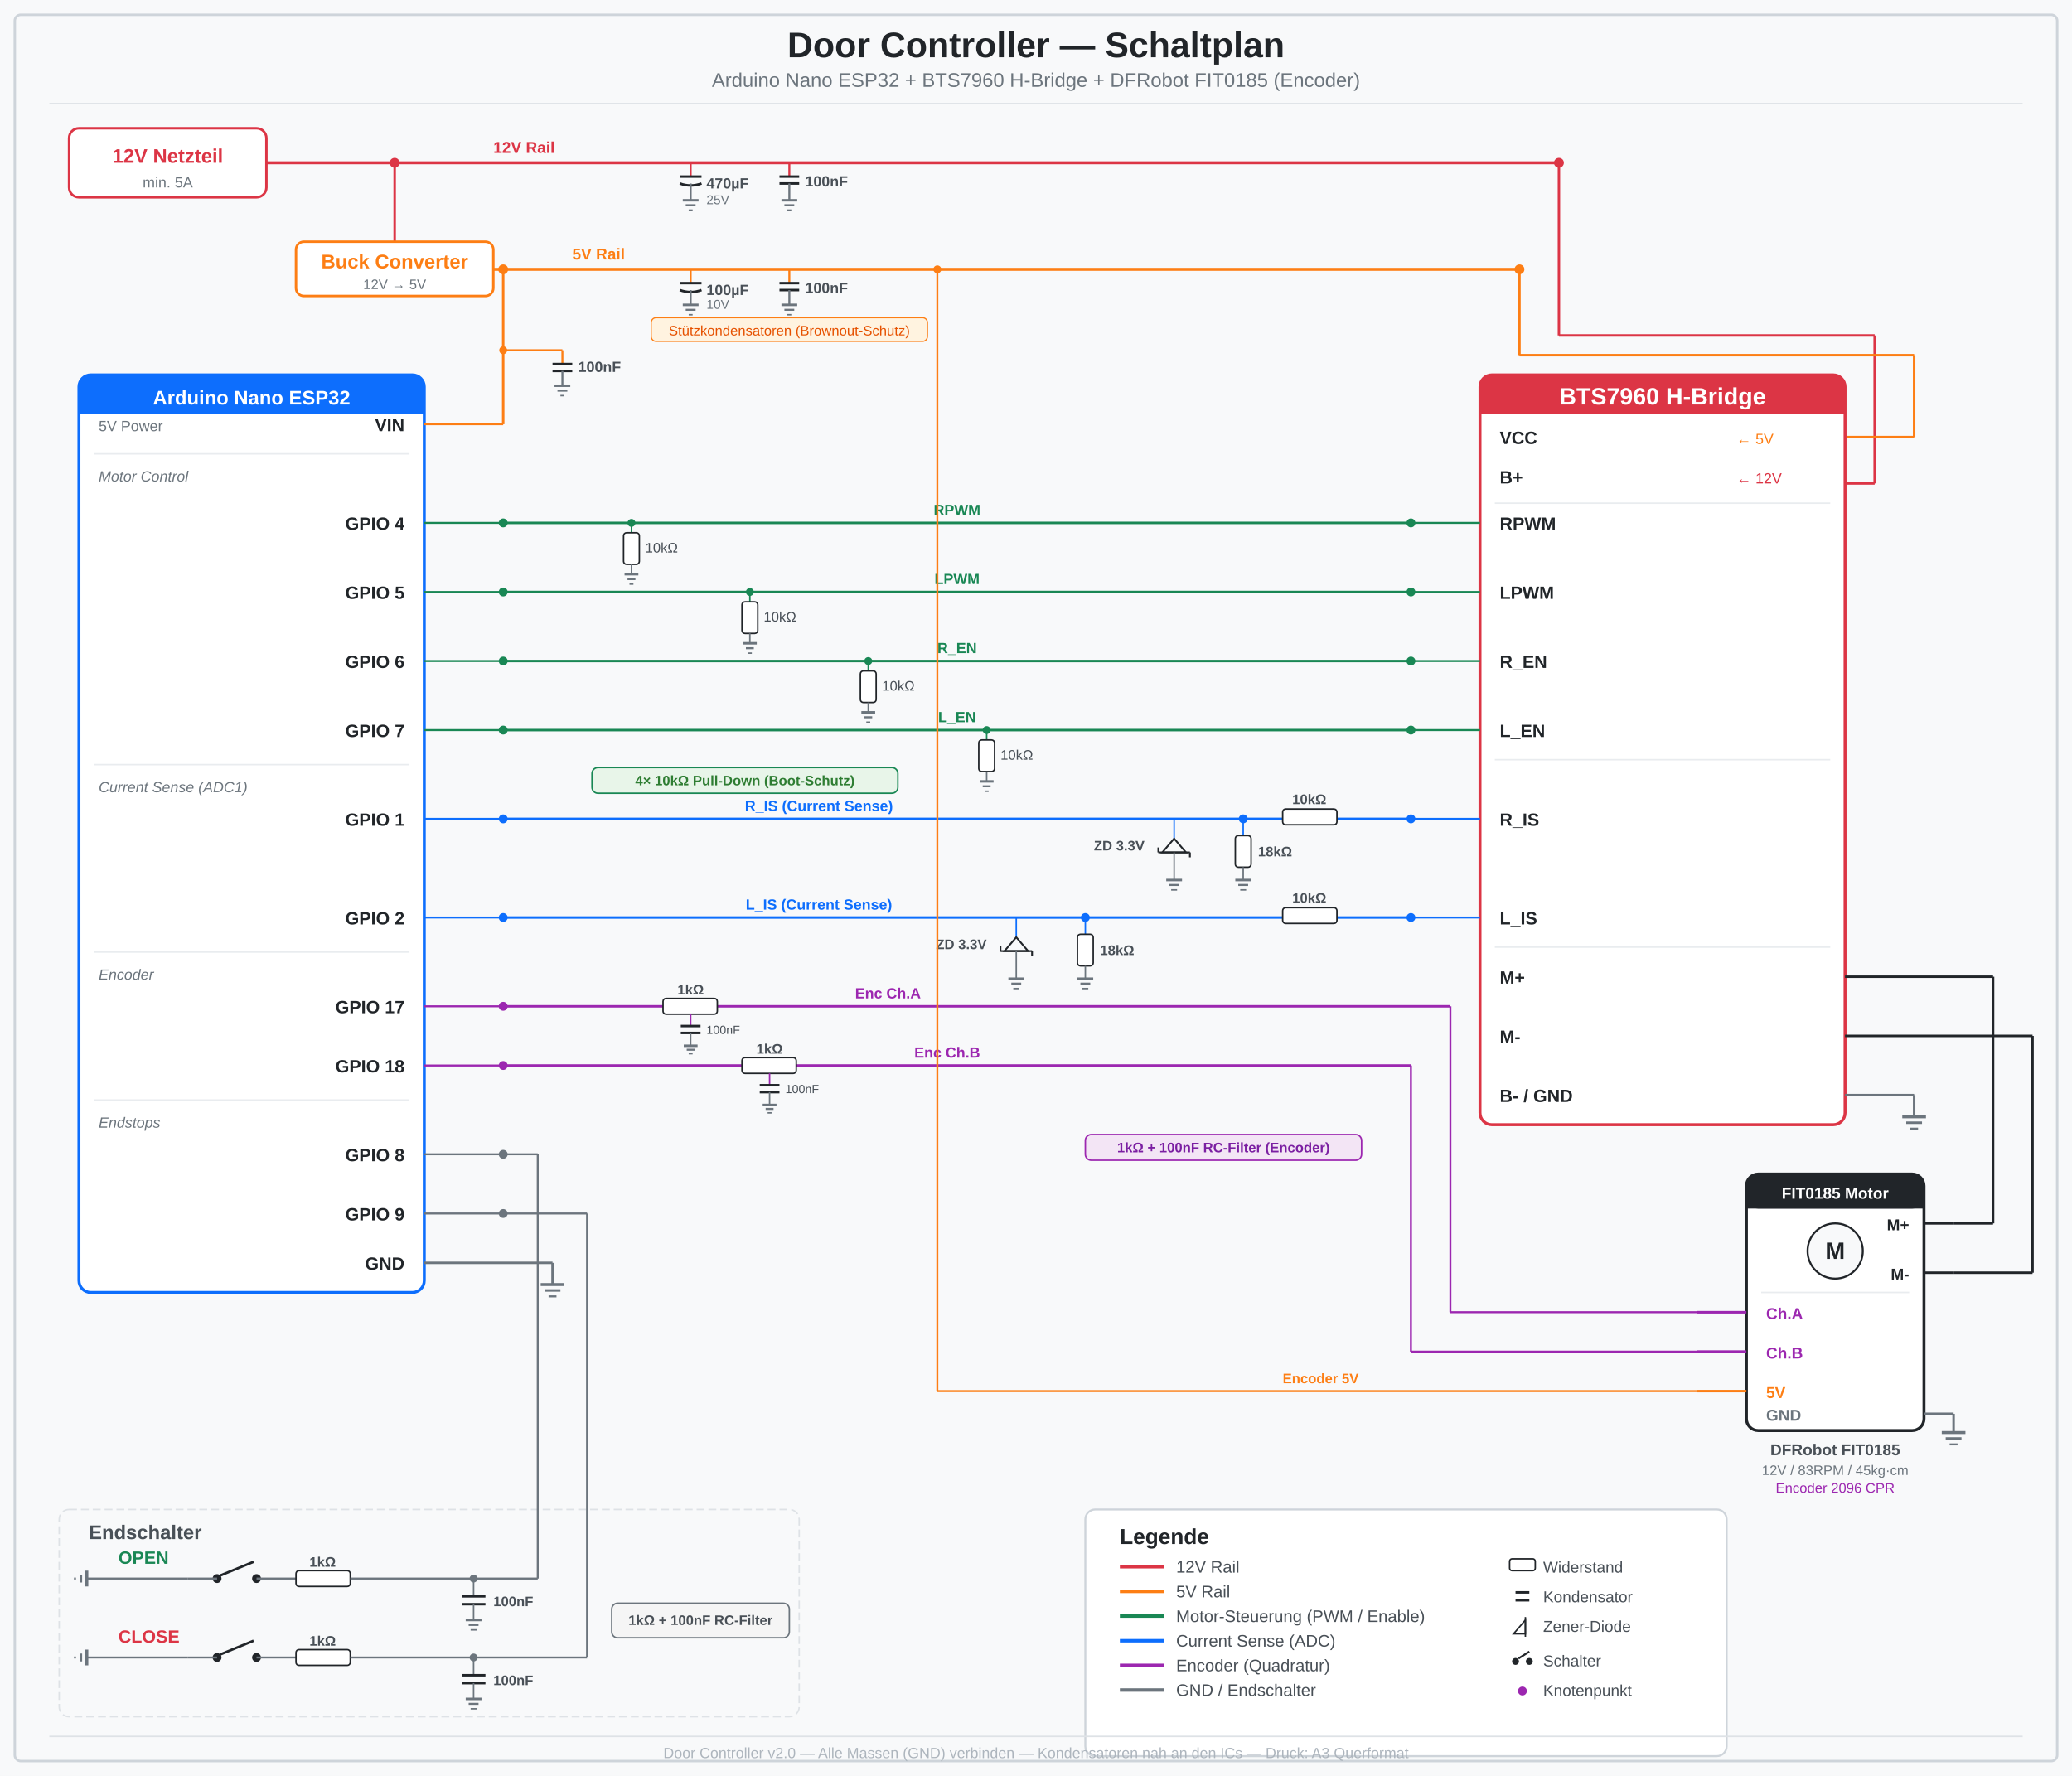
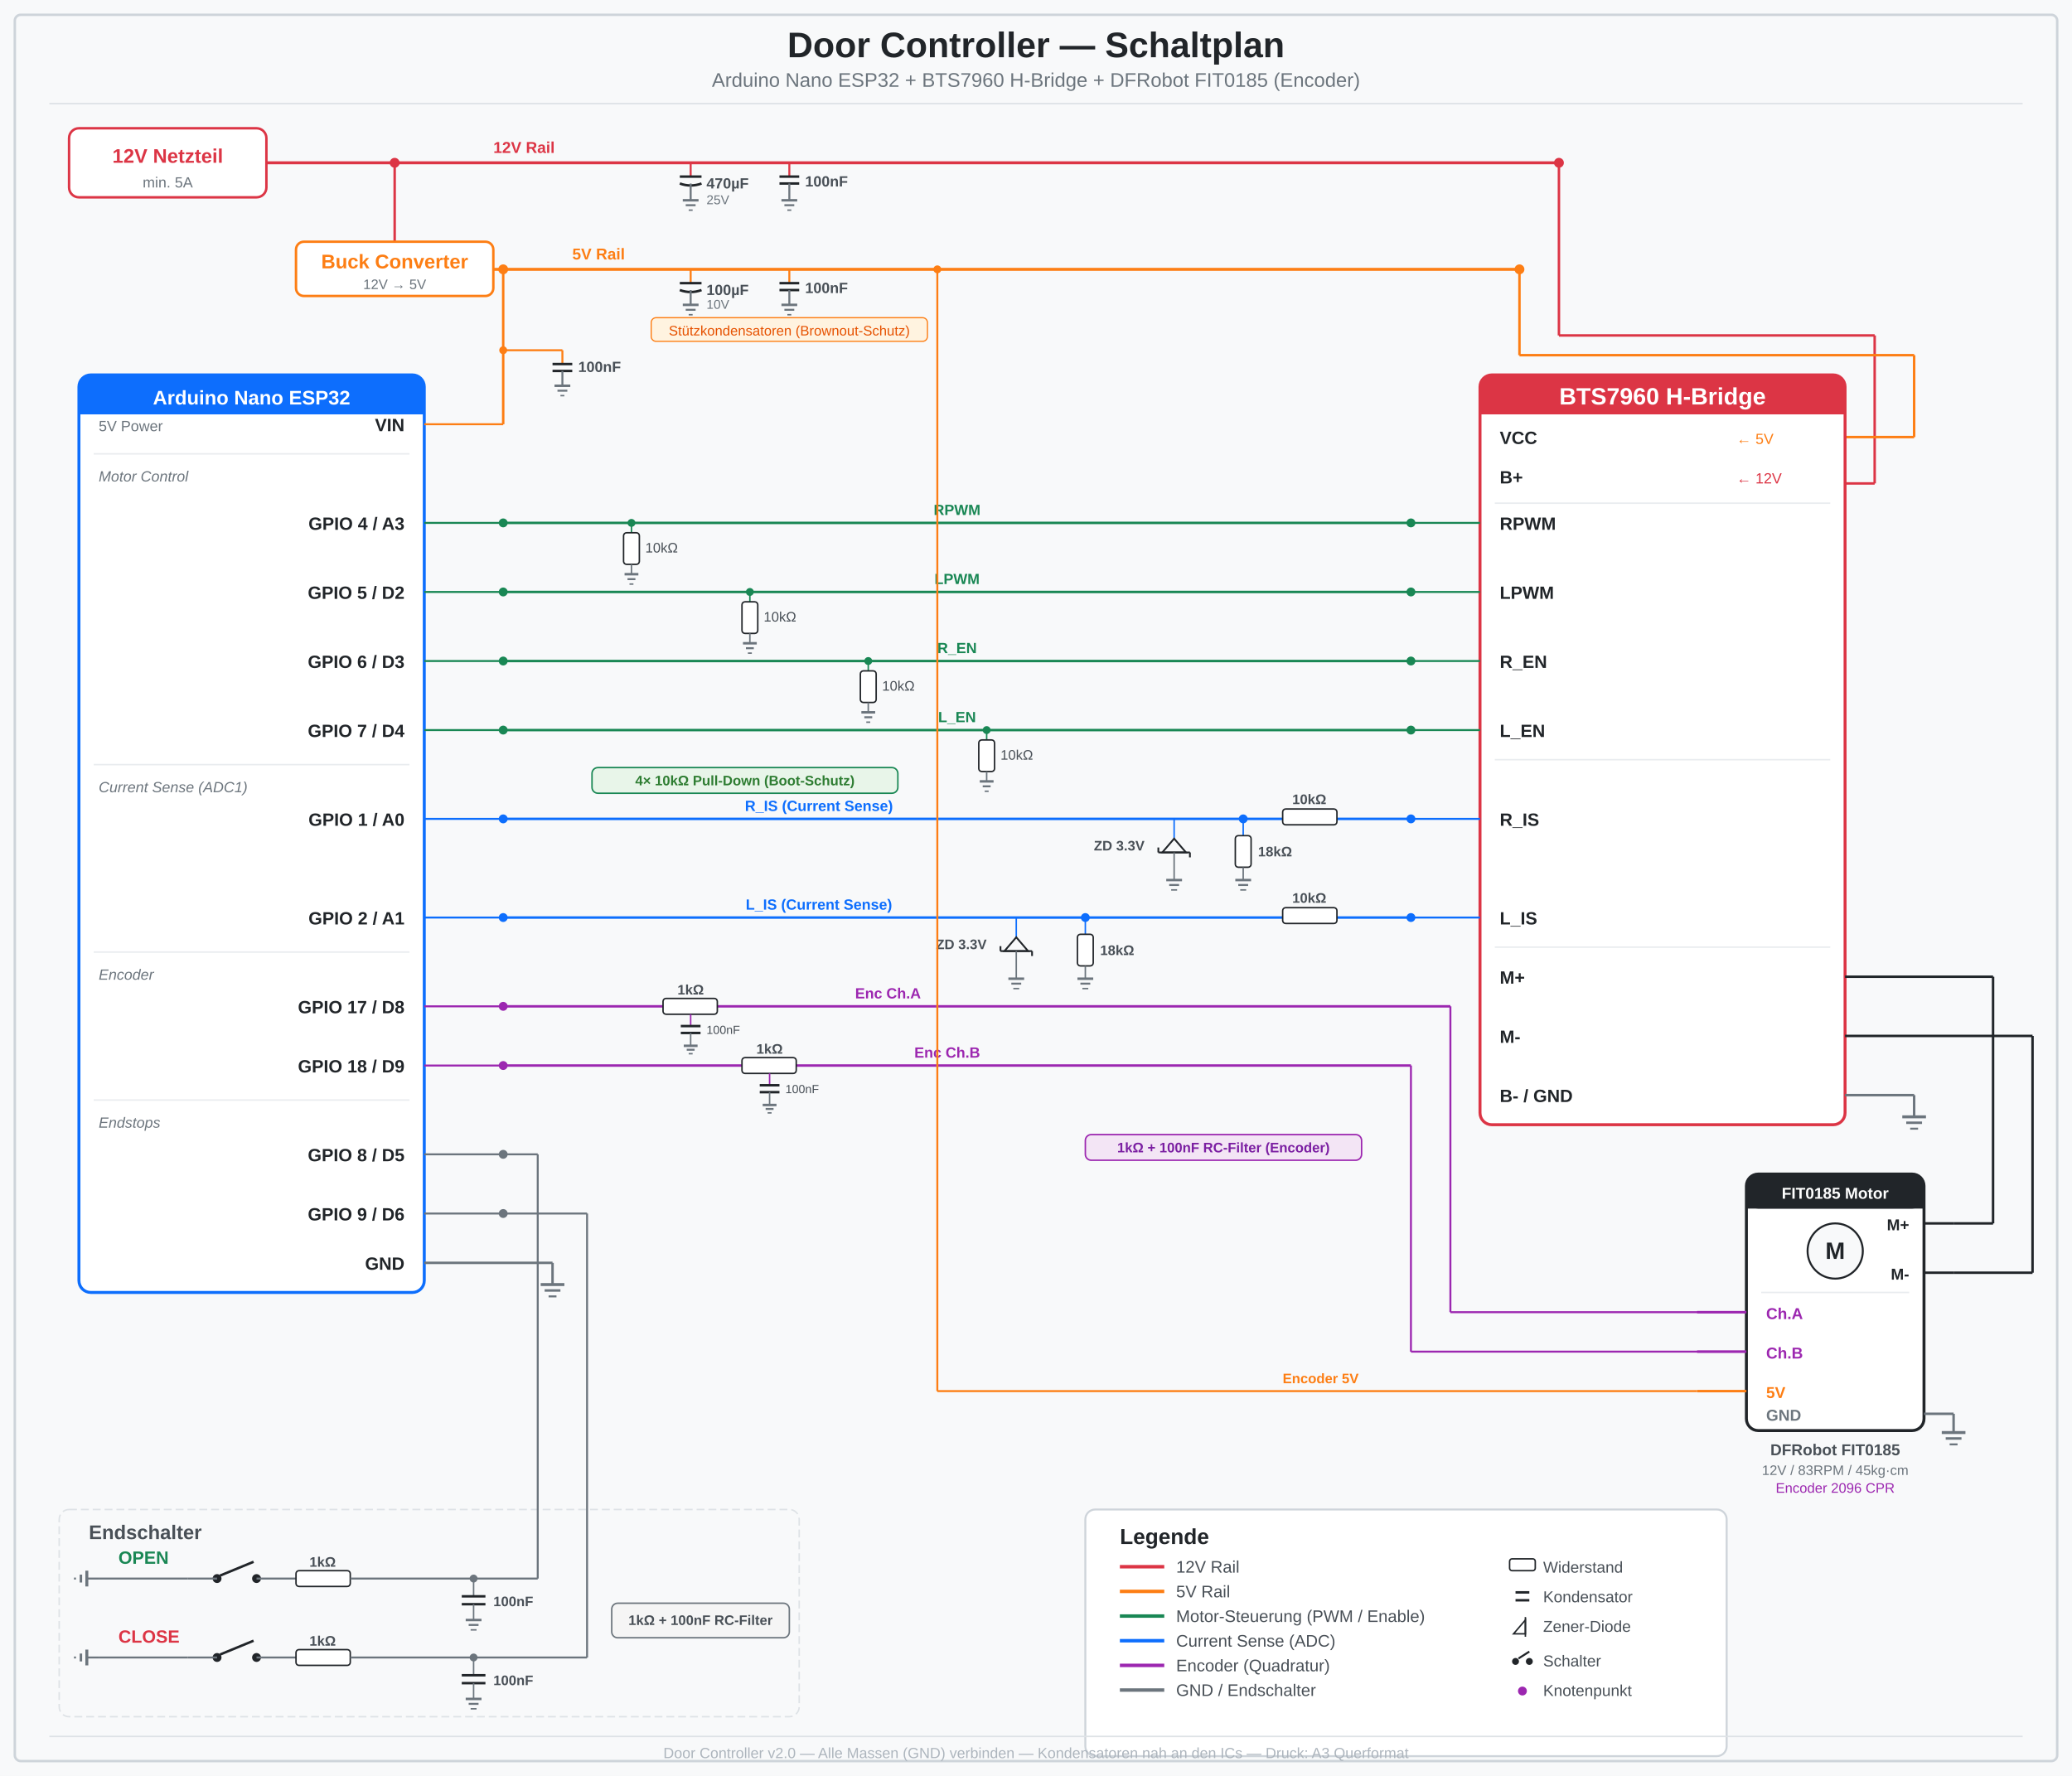
<svg xmlns="http://www.w3.org/2000/svg" viewBox="0 0 2100 1800" width="420mm" height="360mm" font-family="Segoe UI, Arial, sans-serif">
  <style>@media print { svg { width: 100%; height: auto; page-break-inside: avoid; } }</style>
  <rect width="2100" height="1800" fill="#f8f9fa" />
  <rect x="15" y="15" width="2070" height="1770" fill="none" stroke="#ced4da" stroke-width="2.5" rx="6" />
  <text x="1050" y="58" text-anchor="middle" font-size="36" font-weight="bold" fill="#212529">Door Controller — Schaltplan</text>
  <text x="1050" y="88" text-anchor="middle" font-size="20" fill="#6c757d">Arduino Nano ESP32 + BTS7960 H-Bridge + DFRobot FIT0185 (Encoder)</text>
  <line x1="50" y1="105" x2="2050" y2="105" stroke="#dee2e6" stroke-width="1.5" />
  <rect x="70" y="130" width="200" height="70" rx="10" fill="#fff" stroke="#dc3545" stroke-width="2.5" />
  <text x="170" y="165" text-anchor="middle" font-size="20" font-weight="bold" fill="#dc3545">12V Netzteil</text>
  <text x="170" y="190" text-anchor="middle" font-size="15" fill="#6c757d">min. 5A</text>
  <line x1="270" y1="165" x2="1580" y2="165" stroke="#dc3545" stroke-width="3" />
  <text x="500" y="155" font-size="16" fill="#dc3545" font-weight="bold">12V Rail</text>
  <circle cx="400" cy="165" r="5" fill="#dc3545" />
  <line x1="400" y1="165" x2="400" y2="245" stroke="#dc3545" stroke-width="2.5" />
  <rect x="300" y="245" width="200" height="55" rx="8" fill="#fff" stroke="#fd7e14" stroke-width="2.5" />
  <text x="400" y="272" text-anchor="middle" font-size="20" font-weight="bold" fill="#fd7e14">Buck Converter</text>
  <text x="400" y="293" text-anchor="middle" font-size="14" fill="#6c757d">12V → 5V</text>
  <line x1="500" y1="273" x2="1540" y2="273" stroke="#fd7e14" stroke-width="3" />
  <text x="580" y="263" font-size="16" fill="#fd7e14" font-weight="bold">5V Rail</text>
  <g transform="translate(700, 165)">
    <line x1="0" y1="0" x2="0" y2="14" stroke="#dc3545" stroke-width="2" />
    <line x1="-11" y1="14" x2="11" y2="14" stroke="#212529" stroke-width="2.5" />
    <path d="M-11,21 Q0,25 11,21" fill="none" stroke="#212529" stroke-width="2.5" />
    <line x1="0" y1="21" x2="0" y2="38" stroke="#6c757d" stroke-width="2" />
    <text x="16" y="26" font-size="15" fill="#495057" font-weight="bold">470µF</text>
    <text x="16" y="42" font-size="13" fill="#6c757d">25V</text>
    <line x1="-8" y1="38" x2="8" y2="38" stroke="#6c757d" stroke-width="2.5" />
    <line x1="-5" y1="43" x2="5" y2="43" stroke="#6c757d" stroke-width="2" />
    <line x1="-2" y1="48" x2="2" y2="48" stroke="#6c757d" stroke-width="1.5" />
  </g>
  <g transform="translate(800, 165)">
    <line x1="0" y1="0" x2="0" y2="14" stroke="#dc3545" stroke-width="2" />
    <line x1="-10" y1="14" x2="10" y2="14" stroke="#212529" stroke-width="2.5" />
    <line x1="-10" y1="21" x2="10" y2="21" stroke="#212529" stroke-width="2.5" />
    <line x1="0" y1="21" x2="0" y2="38" stroke="#6c757d" stroke-width="2" />
    <text x="16" y="24" font-size="15" fill="#495057" font-weight="bold">100nF</text>
    <line x1="-8" y1="38" x2="8" y2="38" stroke="#6c757d" stroke-width="2.5" />
    <line x1="-5" y1="43" x2="5" y2="43" stroke="#6c757d" stroke-width="2" />
    <line x1="-2" y1="48" x2="2" y2="48" stroke="#6c757d" stroke-width="1.5" />
  </g>
  <g transform="translate(700, 273)">
    <line x1="0" y1="0" x2="0" y2="14" stroke="#fd7e14" stroke-width="2" />
    <line x1="-11" y1="14" x2="11" y2="14" stroke="#212529" stroke-width="2.5" />
    <path d="M-11,21 Q0,25 11,21" fill="none" stroke="#212529" stroke-width="2.5" />
    <line x1="0" y1="21" x2="0" y2="36" stroke="#6c757d" stroke-width="2" />
    <text x="16" y="26" font-size="15" fill="#495057" font-weight="bold">100µF</text>
    <text x="16" y="40" font-size="13" fill="#6c757d">10V</text>
    <line x1="-8" y1="36" x2="8" y2="36" stroke="#6c757d" stroke-width="2.5" />
    <line x1="-5" y1="41" x2="5" y2="41" stroke="#6c757d" stroke-width="2" />
    <line x1="-2" y1="46" x2="2" y2="46" stroke="#6c757d" stroke-width="1.5" />
  </g>
  <g transform="translate(800, 273)">
    <line x1="0" y1="0" x2="0" y2="14" stroke="#fd7e14" stroke-width="2" />
    <line x1="-10" y1="14" x2="10" y2="14" stroke="#212529" stroke-width="2.5" />
    <line x1="-10" y1="21" x2="10" y2="21" stroke="#212529" stroke-width="2.5" />
    <line x1="0" y1="21" x2="0" y2="36" stroke="#6c757d" stroke-width="2" />
    <text x="16" y="24" font-size="15" fill="#495057" font-weight="bold">100nF</text>
    <line x1="-8" y1="36" x2="8" y2="36" stroke="#6c757d" stroke-width="2.5" />
    <line x1="-5" y1="41" x2="5" y2="41" stroke="#6c757d" stroke-width="2" />
    <line x1="-2" y1="46" x2="2" y2="46" stroke="#6c757d" stroke-width="1.5" />
  </g>
  <rect x="660" y="322" width="280" height="24" rx="5" fill="#fff3e0" stroke="#fd7e14" stroke-width="1.2" />
  <text x="800" y="340" text-anchor="middle" font-size="14" fill="#e65100">Stützkondensatoren (Brownout-Schutz)</text>
  <circle cx="510" cy="273" r="5" fill="#fd7e14" />
  <line x1="510" y1="273" x2="510" y2="430" stroke="#fd7e14" stroke-width="2.5" />
  <circle cx="510" cy="355" r="4" fill="#fd7e14" />
  <line x1="510" y1="355" x2="570" y2="355" stroke="#fd7e14" stroke-width="2" />
  <g transform="translate(570, 355)">
    <line x1="0" y1="0" x2="0" y2="14" stroke="#fd7e14" stroke-width="2" />
    <line x1="-10" y1="14" x2="10" y2="14" stroke="#212529" stroke-width="2.5" />
    <line x1="-10" y1="21" x2="10" y2="21" stroke="#212529" stroke-width="2.5" />
    <line x1="0" y1="21" x2="0" y2="36" stroke="#6c757d" stroke-width="2" />
    <text x="16" y="22" font-size="15" fill="#495057" font-weight="bold">100nF</text>
    <line x1="-8" y1="36" x2="8" y2="36" stroke="#6c757d" stroke-width="2.5" />
    <line x1="-5" y1="41" x2="5" y2="41" stroke="#6c757d" stroke-width="2" />
    <line x1="-2" y1="46" x2="2" y2="46" stroke="#6c757d" stroke-width="1.5" />
  </g>
  <circle cx="1580" cy="165" r="5" fill="#dc3545" />
  <line x1="1580" y1="165" x2="1580" y2="340" stroke="#dc3545" stroke-width="2.5" />
  <line x1="1580" y1="340" x2="1900" y2="340" stroke="#dc3545" stroke-width="2.5" />
  <line x1="1900" y1="340" x2="1900" y2="490" stroke="#dc3545" stroke-width="2.5" />
  <line x1="1870" y1="490" x2="1900" y2="490" stroke="#dc3545" stroke-width="2.5" />
  <circle cx="1540" cy="273" r="5" fill="#fd7e14" />
  <line x1="1540" y1="273" x2="1540" y2="360" stroke="#fd7e14" stroke-width="2.5" />
  <line x1="1540" y1="360" x2="1940" y2="360" stroke="#fd7e14" stroke-width="2.5" />
  <line x1="1940" y1="360" x2="1940" y2="443" stroke="#fd7e14" stroke-width="2.5" />
  <line x1="1870" y1="443" x2="1940" y2="443" stroke="#fd7e14" stroke-width="2.5" />
  <rect x="80" y="380" width="350" height="930" rx="12" fill="#fff" stroke="#0d6efd" stroke-width="3" />
  <rect x="80" y="380" width="350" height="40" rx="12" fill="#0d6efd" />
  <rect x="80" y="406" width="350" height="14" fill="#0d6efd" />
  <text x="255" y="410" text-anchor="middle" font-size="20" font-weight="bold" fill="#fff">Arduino Nano ESP32</text>
  <text x="410" y="437" font-size="18" fill="#212529" font-weight="bold" text-anchor="end">VIN</text>
  <text x="100" y="437" font-size="15" fill="#6c757d">5V Power</text>
  <line x1="430" y1="430" x2="510" y2="430" stroke="#fd7e14" stroke-width="2" />
  <line x1="95" y1="460" x2="415" y2="460" stroke="#e9ecef" stroke-width="1.5" />
  <text x="100" y="488" font-size="15" fill="#6c757d" font-style="italic">Motor Control</text>
-   <text x="410" y="537" font-size="18" fill="#212529" font-weight="bold" text-anchor="end">GPIO 4</text>
+   <text x="410" y="537" font-size="18" fill="#212529" font-weight="bold" text-anchor="end">GPIO 4 / A3</text>
  <line x1="430" y1="530" x2="510" y2="530" stroke="#198754" stroke-width="2" />
  <circle cx="510" cy="530" r="4.5" fill="#198754" />
-   <text x="410" y="607" font-size="18" fill="#212529" font-weight="bold" text-anchor="end">GPIO 5</text>
+   <text x="410" y="607" font-size="18" fill="#212529" font-weight="bold" text-anchor="end">GPIO 5 / D2</text>
  <line x1="430" y1="600" x2="510" y2="600" stroke="#198754" stroke-width="2" />
  <circle cx="510" cy="600" r="4.5" fill="#198754" />
-   <text x="410" y="677" font-size="18" fill="#212529" font-weight="bold" text-anchor="end">GPIO 6</text>
+   <text x="410" y="677" font-size="18" fill="#212529" font-weight="bold" text-anchor="end">GPIO 6 / D3</text>
  <line x1="430" y1="670" x2="510" y2="670" stroke="#198754" stroke-width="2" />
  <circle cx="510" cy="670" r="4.5" fill="#198754" />
-   <text x="410" y="747" font-size="18" fill="#212529" font-weight="bold" text-anchor="end">GPIO 7</text>
+   <text x="410" y="747" font-size="18" fill="#212529" font-weight="bold" text-anchor="end">GPIO 7 / D4</text>
  <line x1="430" y1="740" x2="510" y2="740" stroke="#198754" stroke-width="2" />
  <circle cx="510" cy="740" r="4.5" fill="#198754" />
  <line x1="95" y1="775" x2="415" y2="775" stroke="#e9ecef" stroke-width="1.5" />
  <text x="100" y="803" font-size="15" fill="#6c757d" font-style="italic">Current Sense (ADC1)</text>
-   <text x="410" y="837" font-size="18" fill="#212529" font-weight="bold" text-anchor="end">GPIO 1</text>
+   <text x="410" y="837" font-size="18" fill="#212529" font-weight="bold" text-anchor="end">GPIO 1 / A0</text>
  <line x1="430" y1="830" x2="510" y2="830" stroke="#0d6efd" stroke-width="2" />
  <circle cx="510" cy="830" r="4.5" fill="#0d6efd" />
-   <text x="410" y="937" font-size="18" fill="#212529" font-weight="bold" text-anchor="end">GPIO 2</text>
+   <text x="410" y="937" font-size="18" fill="#212529" font-weight="bold" text-anchor="end">GPIO 2 / A1</text>
  <line x1="430" y1="930" x2="510" y2="930" stroke="#0d6efd" stroke-width="2" />
  <circle cx="510" cy="930" r="4.5" fill="#0d6efd" />
  <line x1="95" y1="965" x2="415" y2="965" stroke="#e9ecef" stroke-width="1.5" />
  <text x="100" y="993" font-size="15" fill="#6c757d" font-style="italic">Encoder</text>
-   <text x="410" y="1027" font-size="18" fill="#212529" font-weight="bold" text-anchor="end">GPIO 17</text>
+   <text x="410" y="1027" font-size="18" fill="#212529" font-weight="bold" text-anchor="end">GPIO 17 / D8</text>
  <line x1="430" y1="1020" x2="510" y2="1020" stroke="#9c27b0" stroke-width="2" />
  <circle cx="510" cy="1020" r="4.5" fill="#9c27b0" />
-   <text x="410" y="1087" font-size="18" fill="#212529" font-weight="bold" text-anchor="end">GPIO 18</text>
+   <text x="410" y="1087" font-size="18" fill="#212529" font-weight="bold" text-anchor="end">GPIO 18 / D9</text>
  <line x1="430" y1="1080" x2="510" y2="1080" stroke="#9c27b0" stroke-width="2" />
  <circle cx="510" cy="1080" r="4.5" fill="#9c27b0" />
  <line x1="95" y1="1115" x2="415" y2="1115" stroke="#e9ecef" stroke-width="1.5" />
  <text x="100" y="1143" font-size="15" fill="#6c757d" font-style="italic">Endstops</text>
-   <text x="410" y="1177" font-size="18" fill="#212529" font-weight="bold" text-anchor="end">GPIO 8</text>
+   <text x="410" y="1177" font-size="18" fill="#212529" font-weight="bold" text-anchor="end">GPIO 8 / D5</text>
  <line x1="430" y1="1170" x2="510" y2="1170" stroke="#6c757d" stroke-width="2" />
  <circle cx="510" cy="1170" r="4.5" fill="#6c757d" />
-   <text x="410" y="1237" font-size="18" fill="#212529" font-weight="bold" text-anchor="end">GPIO 9</text>
+   <text x="410" y="1237" font-size="18" fill="#212529" font-weight="bold" text-anchor="end">GPIO 9 / D6</text>
  <line x1="430" y1="1230" x2="510" y2="1230" stroke="#6c757d" stroke-width="2" />
  <circle cx="510" cy="1230" r="4.5" fill="#6c757d" />
  <text x="410" y="1287" font-size="18" fill="#212529" font-weight="bold" text-anchor="end">GND</text>
  <line x1="430" y1="1280" x2="560" y2="1280" stroke="#6c757d" stroke-width="2.5" />
  <line x1="560" y1="1280" x2="560" y2="1302" stroke="#6c757d" stroke-width="2.5" />
  <line x1="548" y1="1302" x2="572" y2="1302" stroke="#6c757d" stroke-width="3" />
  <line x1="552" y1="1308" x2="568" y2="1308" stroke="#6c757d" stroke-width="2.5" />
  <line x1="556" y1="1314" x2="564" y2="1314" stroke="#6c757d" stroke-width="2" />
  <rect x="1500" y="380" width="370" height="760" rx="12" fill="#fff" stroke="#dc3545" stroke-width="3" />
  <rect x="1500" y="380" width="370" height="40" rx="12" fill="#dc3545" />
  <rect x="1500" y="406" width="370" height="14" fill="#dc3545" />
  <text x="1685" y="410" text-anchor="middle" font-size="24" font-weight="bold" fill="#fff">BTS7960 H-Bridge</text>
  <text x="1520" y="450" font-size="18" fill="#212529" font-weight="bold">VCC</text>
  <text x="1760" y="450" font-size="15" fill="#fd7e14">← 5V</text>
  <text x="1520" y="490" font-size="18" fill="#212529" font-weight="bold">B+</text>
  <text x="1760" y="490" font-size="15" fill="#dc3545">← 12V</text>
  <line x1="1515" y1="510" x2="1855" y2="510" stroke="#e9ecef" stroke-width="1.5" />
  <text x="1520" y="537" font-size="18" fill="#212529" font-weight="bold">RPWM</text>
  <line x1="1430" y1="530" x2="1500" y2="530" stroke="#198754" stroke-width="2" />
  <circle cx="1430" cy="530" r="4.5" fill="#198754" />
  <text x="1520" y="607" font-size="18" fill="#212529" font-weight="bold">LPWM</text>
  <line x1="1430" y1="600" x2="1500" y2="600" stroke="#198754" stroke-width="2" />
  <circle cx="1430" cy="600" r="4.5" fill="#198754" />
  <text x="1520" y="677" font-size="18" fill="#212529" font-weight="bold">R_EN</text>
  <line x1="1430" y1="670" x2="1500" y2="670" stroke="#198754" stroke-width="2" />
  <circle cx="1430" cy="670" r="4.5" fill="#198754" />
  <text x="1520" y="747" font-size="18" fill="#212529" font-weight="bold">L_EN</text>
  <line x1="1430" y1="740" x2="1500" y2="740" stroke="#198754" stroke-width="2" />
  <circle cx="1430" cy="740" r="4.5" fill="#198754" />
  <line x1="1515" y1="770" x2="1855" y2="770" stroke="#e9ecef" stroke-width="1.5" />
  <text x="1520" y="837" font-size="18" fill="#212529" font-weight="bold">R_IS</text>
  <line x1="1430" y1="830" x2="1500" y2="830" stroke="#0d6efd" stroke-width="2" />
  <circle cx="1430" cy="830" r="4.5" fill="#0d6efd" />
  <text x="1520" y="937" font-size="18" fill="#212529" font-weight="bold">L_IS</text>
  <line x1="1430" y1="930" x2="1500" y2="930" stroke="#0d6efd" stroke-width="2" />
  <circle cx="1430" cy="930" r="4.5" fill="#0d6efd" />
  <line x1="1515" y1="960" x2="1855" y2="960" stroke="#e9ecef" stroke-width="1.5" />
  <text x="1520" y="997" font-size="18" fill="#212529" font-weight="bold">M+</text>
  <text x="1520" y="1057" font-size="18" fill="#212529" font-weight="bold">M-</text>
  <text x="1520" y="1117" font-size="18" fill="#212529" font-weight="bold">B- / GND</text>
  <line x1="1870" y1="1110" x2="1940" y2="1110" stroke="#6c757d" stroke-width="2.5" />
  <line x1="1940" y1="1110" x2="1940" y2="1132" stroke="#6c757d" stroke-width="2.5" />
  <line x1="1928" y1="1132" x2="1952" y2="1132" stroke="#6c757d" stroke-width="3" />
  <line x1="1932" y1="1138" x2="1948" y2="1138" stroke="#6c757d" stroke-width="2.5" />
  <line x1="1936" y1="1144" x2="1944" y2="1144" stroke="#6c757d" stroke-width="2" />
  <line x1="510" y1="530" x2="1430" y2="530" stroke="#198754" stroke-width="2.5" />
  <circle cx="640" cy="530" r="4" fill="#198754" />
  <g transform="translate(640, 530)">
    <line x1="0" y1="0" x2="0" y2="10" stroke="#198754" stroke-width="1.5" />
    <rect x="-8" y="10" width="16" height="32" rx="3" fill="#fff" stroke="#212529" stroke-width="1.5" />
    <text x="14" y="30" font-size="14" fill="#495057">10kΩ</text>
    <line x1="0" y1="42" x2="0" y2="52" stroke="#6c757d" stroke-width="1.5" />
    <line x1="-7" y1="52" x2="7" y2="52" stroke="#6c757d" stroke-width="2.5" />
    <line x1="-4" y1="57" x2="4" y2="57" stroke="#6c757d" stroke-width="2" />
    <line x1="-2" y1="62" x2="2" y2="62" stroke="#6c757d" stroke-width="1.5" />
  </g>
  <text x="970" y="522" font-size="15" fill="#198754" font-weight="bold" text-anchor="middle">RPWM</text>
  <line x1="510" y1="600" x2="1430" y2="600" stroke="#198754" stroke-width="2.5" />
  <circle cx="760" cy="600" r="4" fill="#198754" />
  <g transform="translate(760, 600)">
    <line x1="0" y1="0" x2="0" y2="10" stroke="#198754" stroke-width="1.5" />
    <rect x="-8" y="10" width="16" height="32" rx="3" fill="#fff" stroke="#212529" stroke-width="1.5" />
    <text x="14" y="30" font-size="14" fill="#495057">10kΩ</text>
    <line x1="0" y1="42" x2="0" y2="52" stroke="#6c757d" stroke-width="1.5" />
    <line x1="-7" y1="52" x2="7" y2="52" stroke="#6c757d" stroke-width="2.5" />
    <line x1="-4" y1="57" x2="4" y2="57" stroke="#6c757d" stroke-width="2" />
    <line x1="-2" y1="62" x2="2" y2="62" stroke="#6c757d" stroke-width="1.5" />
  </g>
  <text x="970" y="592" font-size="15" fill="#198754" font-weight="bold" text-anchor="middle">LPWM</text>
  <line x1="510" y1="670" x2="1430" y2="670" stroke="#198754" stroke-width="2.5" />
  <circle cx="880" cy="670" r="4" fill="#198754" />
  <g transform="translate(880, 670)">
    <line x1="0" y1="0" x2="0" y2="10" stroke="#198754" stroke-width="1.5" />
    <rect x="-8" y="10" width="16" height="32" rx="3" fill="#fff" stroke="#212529" stroke-width="1.5" />
    <text x="14" y="30" font-size="14" fill="#495057">10kΩ</text>
    <line x1="0" y1="42" x2="0" y2="52" stroke="#6c757d" stroke-width="1.5" />
    <line x1="-7" y1="52" x2="7" y2="52" stroke="#6c757d" stroke-width="2.5" />
    <line x1="-4" y1="57" x2="4" y2="57" stroke="#6c757d" stroke-width="2" />
    <line x1="-2" y1="62" x2="2" y2="62" stroke="#6c757d" stroke-width="1.5" />
  </g>
  <text x="970" y="662" font-size="15" fill="#198754" font-weight="bold" text-anchor="middle">R_EN</text>
  <line x1="510" y1="740" x2="1430" y2="740" stroke="#198754" stroke-width="2.5" />
  <circle cx="1000" cy="740" r="4" fill="#198754" />
  <g transform="translate(1000, 740)">
    <line x1="0" y1="0" x2="0" y2="10" stroke="#198754" stroke-width="1.5" />
    <rect x="-8" y="10" width="16" height="32" rx="3" fill="#fff" stroke="#212529" stroke-width="1.5" />
    <text x="14" y="30" font-size="14" fill="#495057">10kΩ</text>
    <line x1="0" y1="42" x2="0" y2="52" stroke="#6c757d" stroke-width="1.5" />
    <line x1="-7" y1="52" x2="7" y2="52" stroke="#6c757d" stroke-width="2.5" />
    <line x1="-4" y1="57" x2="4" y2="57" stroke="#6c757d" stroke-width="2" />
    <line x1="-2" y1="62" x2="2" y2="62" stroke="#6c757d" stroke-width="1.5" />
  </g>
  <text x="970" y="732" font-size="15" fill="#198754" font-weight="bold" text-anchor="middle">L_EN</text>
  <rect x="600" y="778" width="310" height="26" rx="6" fill="#e8f5e9" stroke="#198754" stroke-width="1.5" />
  <text x="755" y="796" text-anchor="middle" font-size="14" fill="#2e7d32" font-weight="bold">4× 10kΩ Pull-Down (Boot-Schutz)</text>
  <line x1="510" y1="830" x2="1430" y2="830" stroke="#0d6efd" stroke-width="2.5" />
  <text x="830" y="822" font-size="15" fill="#0d6efd" font-weight="bold" text-anchor="middle">R_IS (Current Sense)</text>
  <rect x="1300" y="820" width="55" height="16" rx="3" fill="#fff" stroke="#212529" stroke-width="1.5" />
  <text x="1327" y="815" text-anchor="middle" font-size="14" fill="#495057" font-weight="bold">10kΩ</text>
  <circle cx="1260" cy="830" r="4.5" fill="#0d6efd" />
  <line x1="1260" y1="830" x2="1260" y2="847" stroke="#0d6efd" stroke-width="1.5" />
  <rect x="1252" y="847" width="16" height="32" rx="3" fill="#fff" stroke="#212529" stroke-width="1.5" />
  <text x="1275" y="868" font-size="14" fill="#495057" font-weight="bold">18kΩ</text>
  <line x1="1260" y1="879" x2="1260" y2="892" stroke="#6c757d" stroke-width="1.5" />
  <line x1="1252" y1="892" x2="1268" y2="892" stroke="#6c757d" stroke-width="2.5" />
  <line x1="1255" y1="897" x2="1265" y2="897" stroke="#6c757d" stroke-width="2" />
  <line x1="1257" y1="902" x2="1263" y2="902" stroke="#6c757d" stroke-width="1.5" />
  <line x1="1260" y1="830" x2="1190" y2="830" stroke="#0d6efd" stroke-width="1.5" />
  <line x1="1190" y1="830" x2="1190" y2="850" stroke="#0d6efd" stroke-width="1.5" />
  <polygon points="1178,864 1190,850 1202,864" fill="none" stroke="#212529" stroke-width="1.8" />
  <line x1="1174" y1="864" x2="1206" y2="864" stroke="#212529" stroke-width="1.8" />
  <line x1="1174" y1="864" x2="1174" y2="859" stroke="#212529" stroke-width="1.8" />
  <line x1="1206" y1="864" x2="1206" y2="869" stroke="#212529" stroke-width="1.8" />
  <text x="1160" y="862" font-size="14" fill="#495057" text-anchor="end" font-weight="bold">ZD 3.3V</text>
  <line x1="1190" y1="864" x2="1190" y2="892" stroke="#6c757d" stroke-width="1.5" />
  <line x1="1182" y1="892" x2="1198" y2="892" stroke="#6c757d" stroke-width="2.5" />
  <line x1="1185" y1="897" x2="1195" y2="897" stroke="#6c757d" stroke-width="2" />
  <line x1="1187" y1="902" x2="1193" y2="902" stroke="#6c757d" stroke-width="1.5" />
  <line x1="510" y1="930" x2="1430" y2="930" stroke="#0d6efd" stroke-width="2.5" />
  <text x="830" y="922" font-size="15" fill="#0d6efd" font-weight="bold" text-anchor="middle">L_IS (Current Sense)</text>
  <rect x="1300" y="920" width="55" height="16" rx="3" fill="#fff" stroke="#212529" stroke-width="1.5" />
  <text x="1327" y="915" text-anchor="middle" font-size="14" fill="#495057" font-weight="bold">10kΩ</text>
  <circle cx="1100" cy="930" r="4.5" fill="#0d6efd" />
  <line x1="1100" y1="930" x2="1100" y2="947" stroke="#0d6efd" stroke-width="1.5" />
  <rect x="1092" y="947" width="16" height="32" rx="3" fill="#fff" stroke="#212529" stroke-width="1.5" />
  <text x="1115" y="968" font-size="14" fill="#495057" font-weight="bold">18kΩ</text>
  <line x1="1100" y1="979" x2="1100" y2="992" stroke="#6c757d" stroke-width="1.5" />
  <line x1="1092" y1="992" x2="1108" y2="992" stroke="#6c757d" stroke-width="2.5" />
  <line x1="1095" y1="997" x2="1105" y2="997" stroke="#6c757d" stroke-width="2" />
  <line x1="1097" y1="1002" x2="1103" y2="1002" stroke="#6c757d" stroke-width="1.5" />
  <line x1="1100" y1="930" x2="1030" y2="930" stroke="#0d6efd" stroke-width="1.5" />
  <line x1="1030" y1="930" x2="1030" y2="950" stroke="#0d6efd" stroke-width="1.5" />
  <polygon points="1018,964 1030,950 1042,964" fill="none" stroke="#212529" stroke-width="1.8" />
  <line x1="1014" y1="964" x2="1046" y2="964" stroke="#212529" stroke-width="1.8" />
  <line x1="1014" y1="964" x2="1014" y2="959" stroke="#212529" stroke-width="1.8" />
  <line x1="1046" y1="964" x2="1046" y2="969" stroke="#212529" stroke-width="1.8" />
  <text x="1000" y="962" font-size="14" fill="#495057" text-anchor="end" font-weight="bold">ZD 3.3V</text>
  <line x1="1030" y1="964" x2="1030" y2="992" stroke="#6c757d" stroke-width="1.5" />
  <line x1="1022" y1="992" x2="1038" y2="992" stroke="#6c757d" stroke-width="2.5" />
  <line x1="1025" y1="997" x2="1035" y2="997" stroke="#6c757d" stroke-width="2" />
  <line x1="1027" y1="1002" x2="1033" y2="1002" stroke="#6c757d" stroke-width="1.5" />
  <line x1="510" y1="1020" x2="1470" y2="1020" stroke="#9c27b0" stroke-width="2.5" />
  <circle cx="700" cy="1020" r="4" fill="#9c27b0" />
  <g transform="translate(700, 1020)">
    <rect x="-28" y="-8" width="55" height="16" rx="3" fill="#fff" stroke="#212529" stroke-width="1.5" />
    <text x="0" y="-12" text-anchor="middle" font-size="14" fill="#495057" font-weight="bold">1kΩ</text>
    <line x1="0" y1="8" x2="0" y2="20" stroke="#9c27b0" stroke-width="1.5" />
    <line x1="-10" y1="20" x2="10" y2="20" stroke="#212529" stroke-width="2.5" />
    <line x1="-10" y1="27" x2="10" y2="27" stroke="#212529" stroke-width="2.5" />
    <text x="16" y="28" font-size="12" fill="#495057">100nF</text>
    <line x1="0" y1="27" x2="0" y2="40" stroke="#6c757d" stroke-width="1.5" />
    <line x1="-7" y1="40" x2="7" y2="40" stroke="#6c757d" stroke-width="2.5" />
    <line x1="-4" y1="44" x2="4" y2="44" stroke="#6c757d" stroke-width="2" />
    <line x1="-2" y1="48" x2="2" y2="48" stroke="#6c757d" stroke-width="1.5" />
  </g>
  <text x="900" y="1012" font-size="15" fill="#9c27b0" font-weight="bold" text-anchor="middle">Enc Ch.A</text>
  <line x1="1470" y1="1020" x2="1470" y2="1330" stroke="#9c27b0" stroke-width="2" />
  <line x1="1470" y1="1330" x2="1770" y2="1330" stroke="#9c27b0" stroke-width="2" />
  <line x1="510" y1="1080" x2="1430" y2="1080" stroke="#9c27b0" stroke-width="2.5" />
  <circle cx="780" cy="1080" r="4" fill="#9c27b0" />
  <g transform="translate(780, 1080)">
    <rect x="-28" y="-8" width="55" height="16" rx="3" fill="#fff" stroke="#212529" stroke-width="1.5" />
    <text x="0" y="-12" text-anchor="middle" font-size="14" fill="#495057" font-weight="bold">1kΩ</text>
    <line x1="0" y1="8" x2="0" y2="20" stroke="#9c27b0" stroke-width="1.5" />
    <line x1="-10" y1="20" x2="10" y2="20" stroke="#212529" stroke-width="2.5" />
    <line x1="-10" y1="27" x2="10" y2="27" stroke="#212529" stroke-width="2.5" />
    <text x="16" y="28" font-size="12" fill="#495057">100nF</text>
    <line x1="0" y1="27" x2="0" y2="40" stroke="#6c757d" stroke-width="1.5" />
    <line x1="-7" y1="40" x2="7" y2="40" stroke="#6c757d" stroke-width="2.5" />
    <line x1="-4" y1="44" x2="4" y2="44" stroke="#6c757d" stroke-width="2" />
    <line x1="-2" y1="48" x2="2" y2="48" stroke="#6c757d" stroke-width="1.5" />
  </g>
  <text x="960" y="1072" font-size="15" fill="#9c27b0" font-weight="bold" text-anchor="middle">Enc Ch.B</text>
  <line x1="1430" y1="1080" x2="1430" y2="1370" stroke="#9c27b0" stroke-width="2" />
  <line x1="1430" y1="1370" x2="1770" y2="1370" stroke="#9c27b0" stroke-width="2" />
  <rect x="1100" y="1150" width="280" height="26" rx="6" fill="#f3e5f5" stroke="#9c27b0" stroke-width="1.5" />
  <text x="1240" y="1168" text-anchor="middle" font-size="14" fill="#7b1fa2" font-weight="bold">1kΩ + 100nF RC-Filter (Encoder)</text>
  <rect x="1770" y="1190" width="180" height="260" rx="12" fill="#fff" stroke="#212529" stroke-width="3" />
  <rect x="1770" y="1190" width="180" height="35" rx="12" fill="#212529" />
  <rect x="1770" y="1211" width="180" height="14" fill="#212529" />
  <text x="1860" y="1215" text-anchor="middle" font-size="16" font-weight="bold" fill="#fff">FIT0185 Motor</text>
  <circle cx="1860" cy="1268" r="28" fill="#f8f9fa" stroke="#212529" stroke-width="2" />
  <text x="1860" y="1276" text-anchor="middle" font-size="24" font-weight="bold" fill="#212529">M</text>
  <text x="1935" y="1247" font-size="16" fill="#212529" font-weight="bold" text-anchor="end">M+</text>
  <line x1="1950" y1="1240" x2="1980" y2="1240" stroke="#212529" stroke-width="2.5" />
  <text x="1935" y="1297" font-size="16" fill="#212529" font-weight="bold" text-anchor="end">M-</text>
  <line x1="1950" y1="1290" x2="1980" y2="1290" stroke="#212529" stroke-width="2.5" />
  <line x1="1785" y1="1310" x2="1935" y2="1310" stroke="#e9ecef" stroke-width="1.5" />
  <text x="1790" y="1337" font-size="16" fill="#9c27b0" font-weight="bold">Ch.A</text>
  <line x1="1720" y1="1330" x2="1770" y2="1330" stroke="#9c27b0" stroke-width="2.5" />
  <text x="1790" y="1377" font-size="16" fill="#9c27b0" font-weight="bold">Ch.B</text>
  <line x1="1720" y1="1370" x2="1770" y2="1370" stroke="#9c27b0" stroke-width="2.5" />
  <text x="1790" y="1417" font-size="16" fill="#fd7e14" font-weight="bold">5V</text>
  <line x1="1720" y1="1410" x2="1770" y2="1410" stroke="#fd7e14" stroke-width="2.5" />
  <text x="1790" y="1440" font-size="16" fill="#6c757d" font-weight="bold">GND</text>
  <line x1="1950" y1="1433" x2="1980" y2="1433" stroke="#6c757d" stroke-width="2.5" />
  <line x1="1980" y1="1433" x2="1980" y2="1452" stroke="#6c757d" stroke-width="2.5" />
  <line x1="1968" y1="1452" x2="1992" y2="1452" stroke="#6c757d" stroke-width="3" />
  <line x1="1972" y1="1458" x2="1988" y2="1458" stroke="#6c757d" stroke-width="2.5" />
  <line x1="1976" y1="1464" x2="1984" y2="1464" stroke="#6c757d" stroke-width="2" />
  <text x="1860" y="1475" text-anchor="middle" font-size="16" fill="#495057" font-weight="bold">DFRobot FIT0185</text>
  <text x="1860" y="1495" text-anchor="middle" font-size="14" fill="#6c757d">12V / 83RPM / 45kg·cm</text>
  <text x="1860" y="1513" text-anchor="middle" font-size="14" fill="#9c27b0">Encoder 2096 CPR</text>
  <line x1="1870" y1="990" x2="2020" y2="990" stroke="#212529" stroke-width="2.5" />
  <line x1="2020" y1="990" x2="2020" y2="1240" stroke="#212529" stroke-width="2.5" />
  <line x1="1980" y1="1240" x2="2020" y2="1240" stroke="#212529" stroke-width="2.5" />
  <line x1="1870" y1="1050" x2="2060" y2="1050" stroke="#212529" stroke-width="2.5" />
  <line x1="2060" y1="1050" x2="2060" y2="1290" stroke="#212529" stroke-width="2.5" />
  <line x1="1980" y1="1290" x2="2060" y2="1290" stroke="#212529" stroke-width="2.5" />
  <circle cx="950" cy="273" r="4" fill="#fd7e14" />
  <line x1="950" y1="273" x2="950" y2="1410" stroke="#fd7e14" stroke-width="2" />
  <line x1="950" y1="1410" x2="1720" y2="1410" stroke="#fd7e14" stroke-width="2" />
  <text x="1300" y="1402" font-size="14" fill="#fd7e14" font-weight="bold">Encoder 5V</text>
  <rect x="60" y="1530" width="750" height="210" rx="10" fill="none" stroke="#dee2e6" stroke-width="1.5" stroke-dasharray="8,4" />
  <text x="90" y="1560" font-size="20" font-weight="bold" fill="#495057">Endschalter</text>
  <line x1="510" y1="1170" x2="545" y2="1170" stroke="#6c757d" stroke-width="2" />
  <line x1="545" y1="1170" x2="545" y2="1600" stroke="#6c757d" stroke-width="2" />
  <line x1="480" y1="1600" x2="545" y2="1600" stroke="#6c757d" stroke-width="2" />
  <circle cx="480" cy="1600" r="4" fill="#6c757d" />
  <text x="120" y="1585" font-size="18" fill="#198754" font-weight="bold">OPEN</text>
  <line x1="100" y1="1600" x2="190" y2="1600" stroke="#6c757d" stroke-width="2" />
  <line x1="88" y1="1592" x2="88" y2="1608" stroke="#6c757d" stroke-width="3" />
  <line x1="82" y1="1596" x2="82" y2="1604" stroke="#6c757d" stroke-width="2.5" />
  <line x1="76" y1="1599" x2="76" y2="1601" stroke="#6c757d" stroke-width="2" />
  <line x1="88" y1="1600" x2="100" y2="1600" stroke="#6c757d" stroke-width="2" />
  <circle cx="220" cy="1600" r="4.5" fill="#212529" />
  <circle cx="260" cy="1600" r="4.5" fill="#212529" />
  <line x1="223" y1="1597" x2="257" y2="1583" stroke="#212529" stroke-width="2.5" />
  <line x1="190" y1="1600" x2="220" y2="1600" stroke="#6c757d" stroke-width="2" />
  <line x1="260" y1="1600" x2="300" y2="1600" stroke="#6c757d" stroke-width="2" />
  <rect x="300" y="1592" width="55" height="16" rx="3" fill="#fff" stroke="#212529" stroke-width="1.5" />
  <text x="327" y="1588" text-anchor="middle" font-size="14" fill="#495057" font-weight="bold">1kΩ</text>
  <line x1="355" y1="1600" x2="480" y2="1600" stroke="#6c757d" stroke-width="2" />
  <line x1="480" y1="1600" x2="480" y2="1618" stroke="#6c757d" stroke-width="1.5" />
  <line x1="468" y1="1618" x2="492" y2="1618" stroke="#212529" stroke-width="2.5" />
  <line x1="468" y1="1626" x2="492" y2="1626" stroke="#212529" stroke-width="2.5" />
  <text x="500" y="1628" font-size="14" fill="#495057" font-weight="bold">100nF</text>
  <line x1="480" y1="1626" x2="480" y2="1642" stroke="#6c757d" stroke-width="1.5" />
  <line x1="472" y1="1642" x2="488" y2="1642" stroke="#6c757d" stroke-width="2.5" />
  <line x1="475" y1="1647" x2="485" y2="1647" stroke="#6c757d" stroke-width="2" />
  <line x1="477" y1="1652" x2="483" y2="1652" stroke="#6c757d" stroke-width="1.5" />
  <line x1="510" y1="1230" x2="595" y2="1230" stroke="#6c757d" stroke-width="2" />
  <line x1="595" y1="1230" x2="595" y2="1680" stroke="#6c757d" stroke-width="2" />
  <line x1="480" y1="1680" x2="595" y2="1680" stroke="#6c757d" stroke-width="2" />
  <circle cx="480" cy="1680" r="4" fill="#6c757d" />
  <text x="120" y="1665" font-size="18" fill="#dc3545" font-weight="bold">CLOSE</text>
  <line x1="100" y1="1680" x2="190" y2="1680" stroke="#6c757d" stroke-width="2" />
  <line x1="88" y1="1672" x2="88" y2="1688" stroke="#6c757d" stroke-width="3" />
  <line x1="82" y1="1676" x2="82" y2="1684" stroke="#6c757d" stroke-width="2.5" />
  <line x1="76" y1="1679" x2="76" y2="1681" stroke="#6c757d" stroke-width="2" />
  <line x1="88" y1="1680" x2="100" y2="1680" stroke="#6c757d" stroke-width="2" />
  <circle cx="220" cy="1680" r="4.5" fill="#212529" />
  <circle cx="260" cy="1680" r="4.5" fill="#212529" />
  <line x1="223" y1="1677" x2="257" y2="1663" stroke="#212529" stroke-width="2.5" />
  <line x1="190" y1="1680" x2="220" y2="1680" stroke="#6c757d" stroke-width="2" />
  <line x1="260" y1="1680" x2="300" y2="1680" stroke="#6c757d" stroke-width="2" />
  <rect x="300" y="1672" width="55" height="16" rx="3" fill="#fff" stroke="#212529" stroke-width="1.5" />
  <text x="327" y="1668" text-anchor="middle" font-size="14" fill="#495057" font-weight="bold">1kΩ</text>
  <line x1="355" y1="1680" x2="480" y2="1680" stroke="#6c757d" stroke-width="2" />
  <line x1="480" y1="1680" x2="480" y2="1698" stroke="#6c757d" stroke-width="1.5" />
  <line x1="468" y1="1698" x2="492" y2="1698" stroke="#212529" stroke-width="2.5" />
  <line x1="468" y1="1706" x2="492" y2="1706" stroke="#212529" stroke-width="2.5" />
  <text x="500" y="1708" font-size="14" fill="#495057" font-weight="bold">100nF</text>
  <line x1="480" y1="1706" x2="480" y2="1722" stroke="#6c757d" stroke-width="1.5" />
  <line x1="472" y1="1722" x2="488" y2="1722" stroke="#6c757d" stroke-width="2.5" />
  <line x1="475" y1="1727" x2="485" y2="1727" stroke="#6c757d" stroke-width="2" />
  <line x1="477" y1="1732" x2="483" y2="1732" stroke="#6c757d" stroke-width="1.5" />
  <rect x="620" y="1625" width="180" height="35" rx="6" fill="#f5f5f5" stroke="#6c757d" stroke-width="1.5" />
  <text x="710" y="1647" text-anchor="middle" font-size="14" fill="#495057" font-weight="bold">1kΩ + 100nF RC-Filter</text>
  <rect x="1100" y="1530" width="650" height="250" rx="10" fill="#fff" stroke="#ced4da" stroke-width="2" />
  <text x="1135" y="1565" font-size="22" font-weight="bold" fill="#212529">Legende</text>
  <line x1="1135" y1="1588" x2="1180" y2="1588" stroke="#dc3545" stroke-width="3.5" />
  <text x="1192" y="1594" font-size="17" fill="#495057">12V Rail</text>
  <line x1="1135" y1="1613" x2="1180" y2="1613" stroke="#fd7e14" stroke-width="3.5" />
  <text x="1192" y="1619" font-size="17" fill="#495057">5V Rail</text>
  <line x1="1135" y1="1638" x2="1180" y2="1638" stroke="#198754" stroke-width="3.5" />
  <text x="1192" y="1644" font-size="17" fill="#495057">Motor-Steuerung (PWM / Enable)</text>
  <line x1="1135" y1="1663" x2="1180" y2="1663" stroke="#0d6efd" stroke-width="3.5" />
  <text x="1192" y="1669" font-size="17" fill="#495057">Current Sense (ADC)</text>
  <line x1="1135" y1="1688" x2="1180" y2="1688" stroke="#9c27b0" stroke-width="3.5" />
  <text x="1192" y="1694" font-size="17" fill="#495057">Encoder (Quadratur)</text>
  <line x1="1135" y1="1713" x2="1180" y2="1713" stroke="#6c757d" stroke-width="3.5" />
  <text x="1192" y="1719" font-size="17" fill="#495057">GND / Endschalter</text>
  <rect x="1530" y="1580" width="26" height="12" rx="2.5" fill="#fff" stroke="#212529" stroke-width="1.5" />
  <text x="1564" y="1594" font-size="16" fill="#495057">Widerstand</text>
  <line x1="1536" y1="1614" x2="1550" y2="1614" stroke="#212529" stroke-width="2.5" />
  <line x1="1536" y1="1622" x2="1550" y2="1622" stroke="#212529" stroke-width="2.5" />
  <text x="1564" y="1624" font-size="16" fill="#495057">Kondensator</text>
  <polygon points="1534,1656 1546,1642 1546,1656" fill="none" stroke="#212529" stroke-width="1.5" />
  <line x1="1546" y1="1639" x2="1546" y2="1659" stroke="#212529" stroke-width="1.5" />
  <text x="1564" y="1654" font-size="16" fill="#495057">Zener-Diode</text>
  <circle cx="1536" cy="1684" r="3.5" fill="#212529" />
  <line x1="1539" y1="1681" x2="1550" y2="1674" stroke="#212529" stroke-width="2" />
  <circle cx="1550" cy="1684" r="3.5" fill="#212529" />
  <text x="1564" y="1689" font-size="16" fill="#495057">Schalter</text>
  <circle cx="1543" cy="1714" r="4.5" fill="#9c27b0" />
  <text x="1564" y="1719" font-size="16" fill="#495057">Knotenpunkt</text>
  <line x1="50" y1="1760" x2="2050" y2="1760" stroke="#dee2e6" stroke-width="1.5" />
  <text x="1050" y="1782" text-anchor="middle" font-size="15" fill="#adb5bd">Door Controller v2.0 — Alle Massen (GND) verbinden — Kondensatoren nah an den ICs — Druck: A3 Querformat</text>
</svg>
